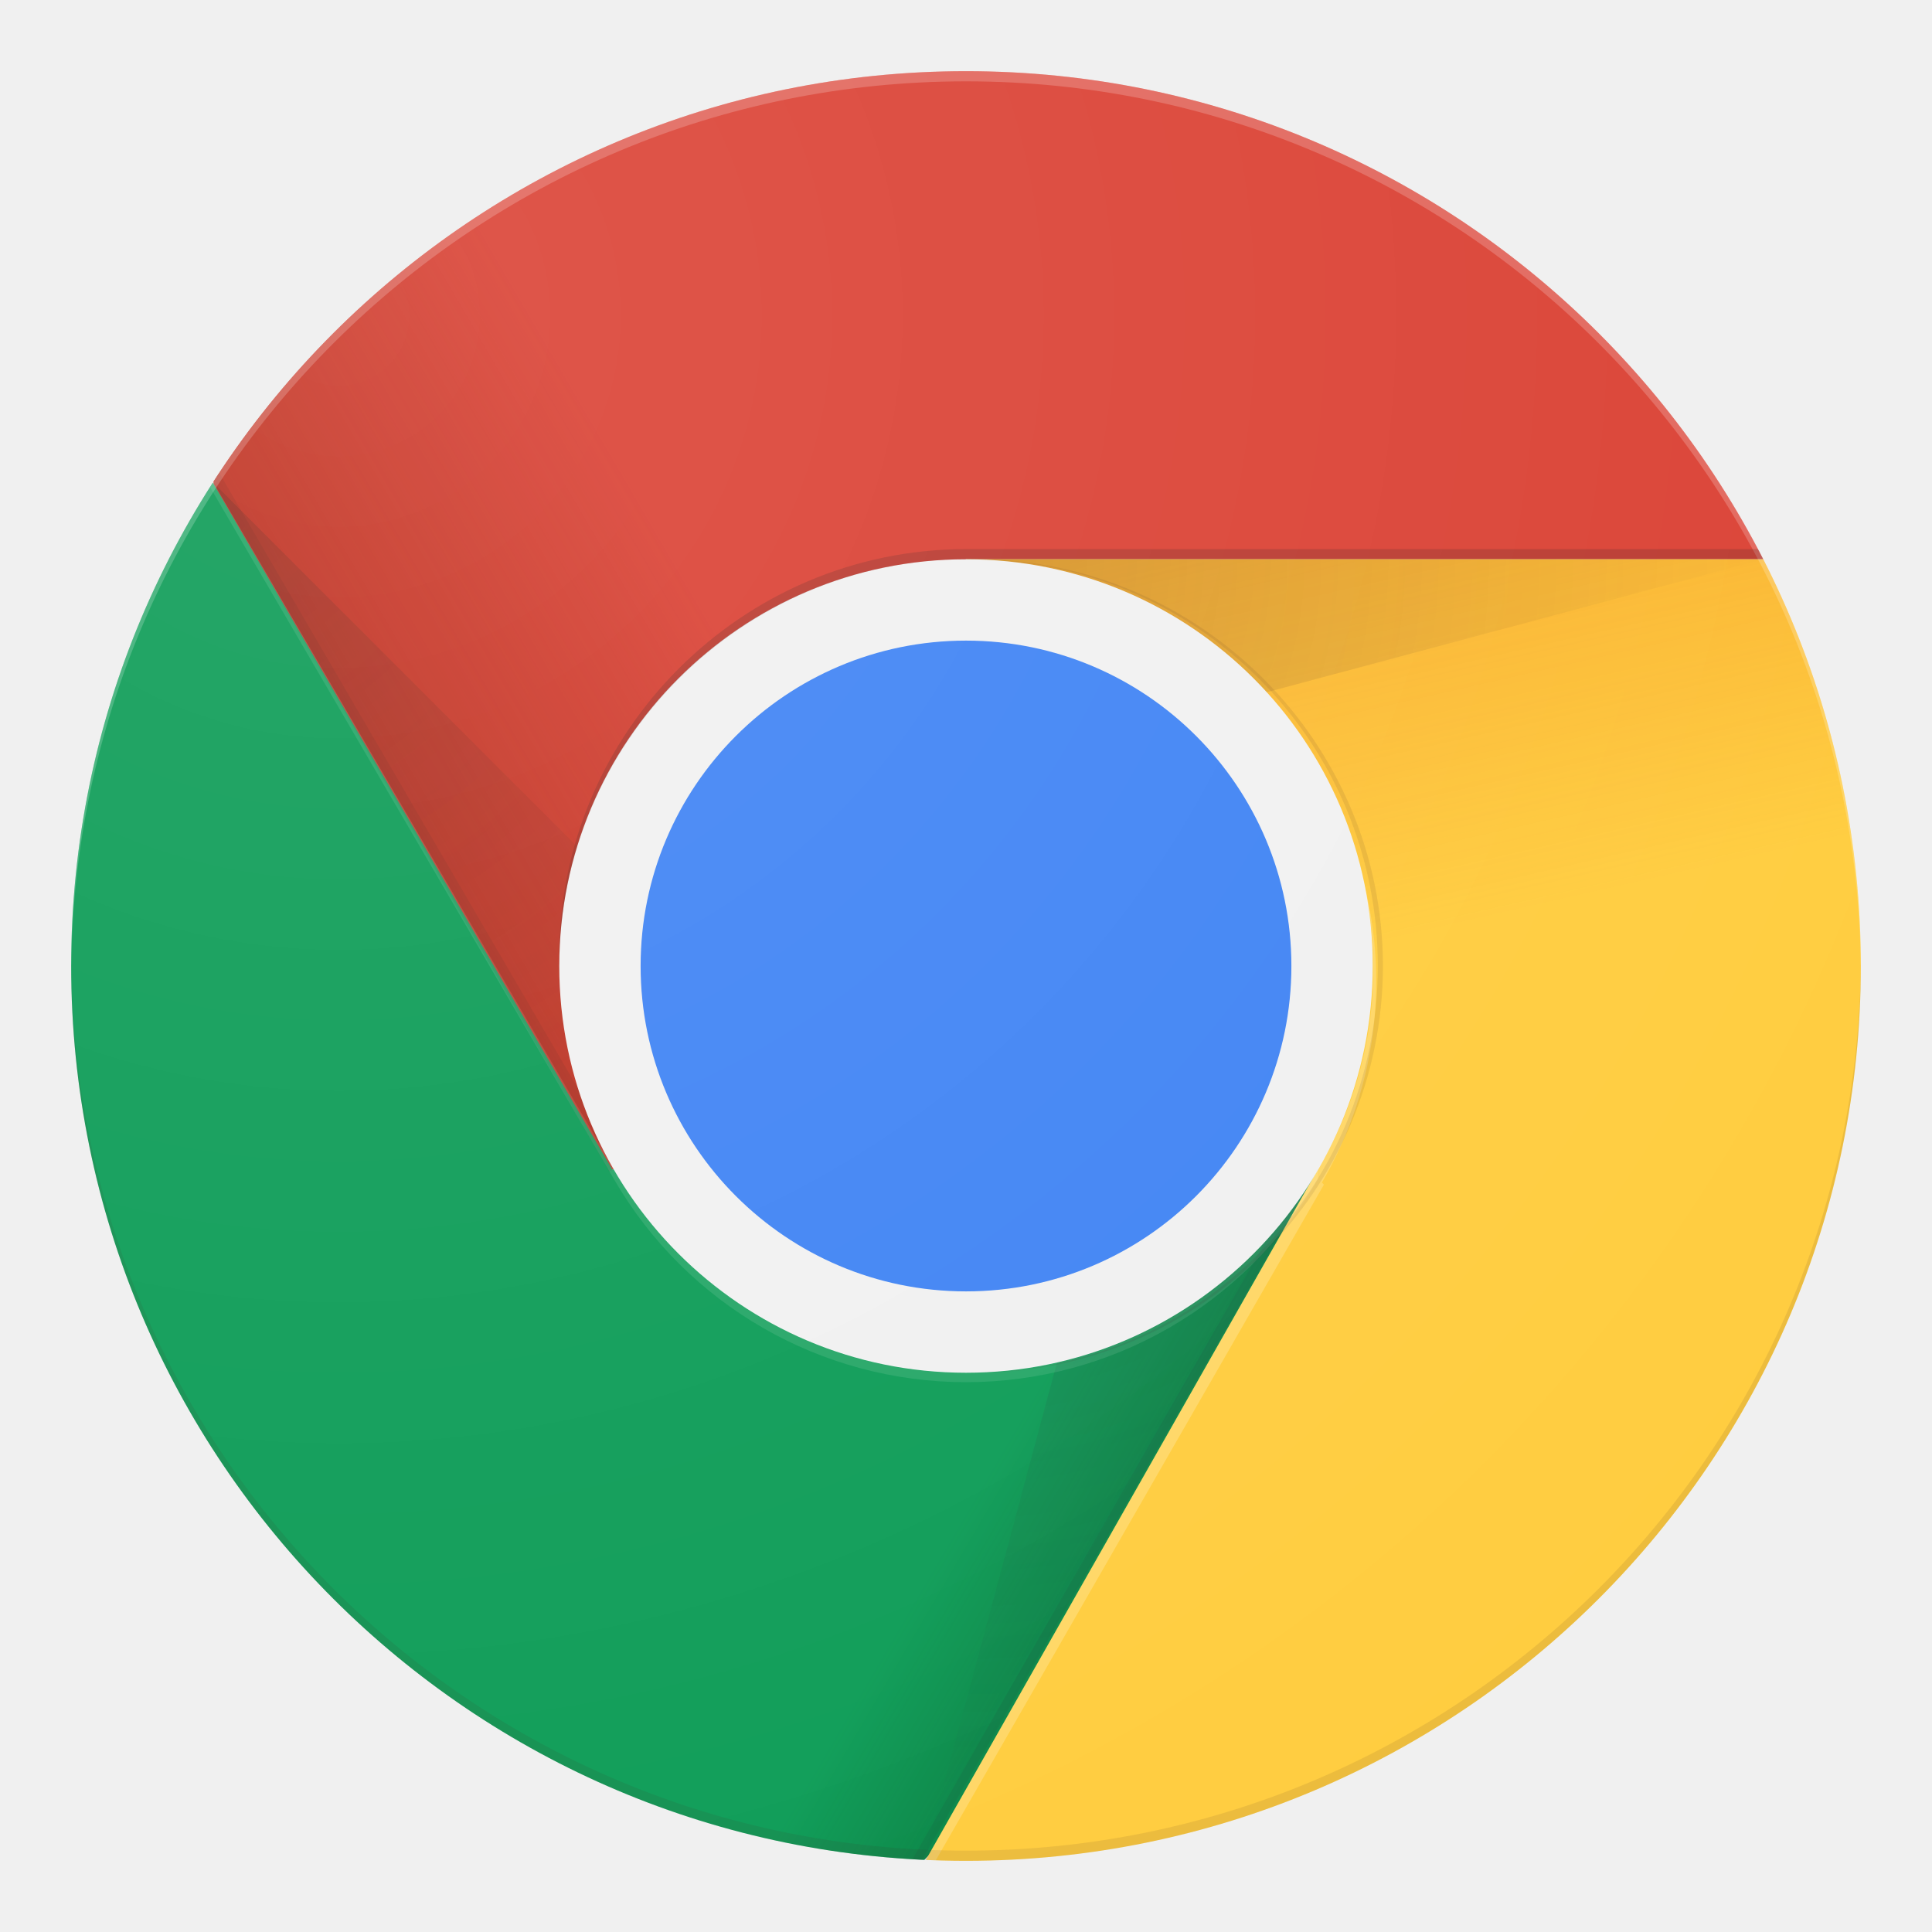
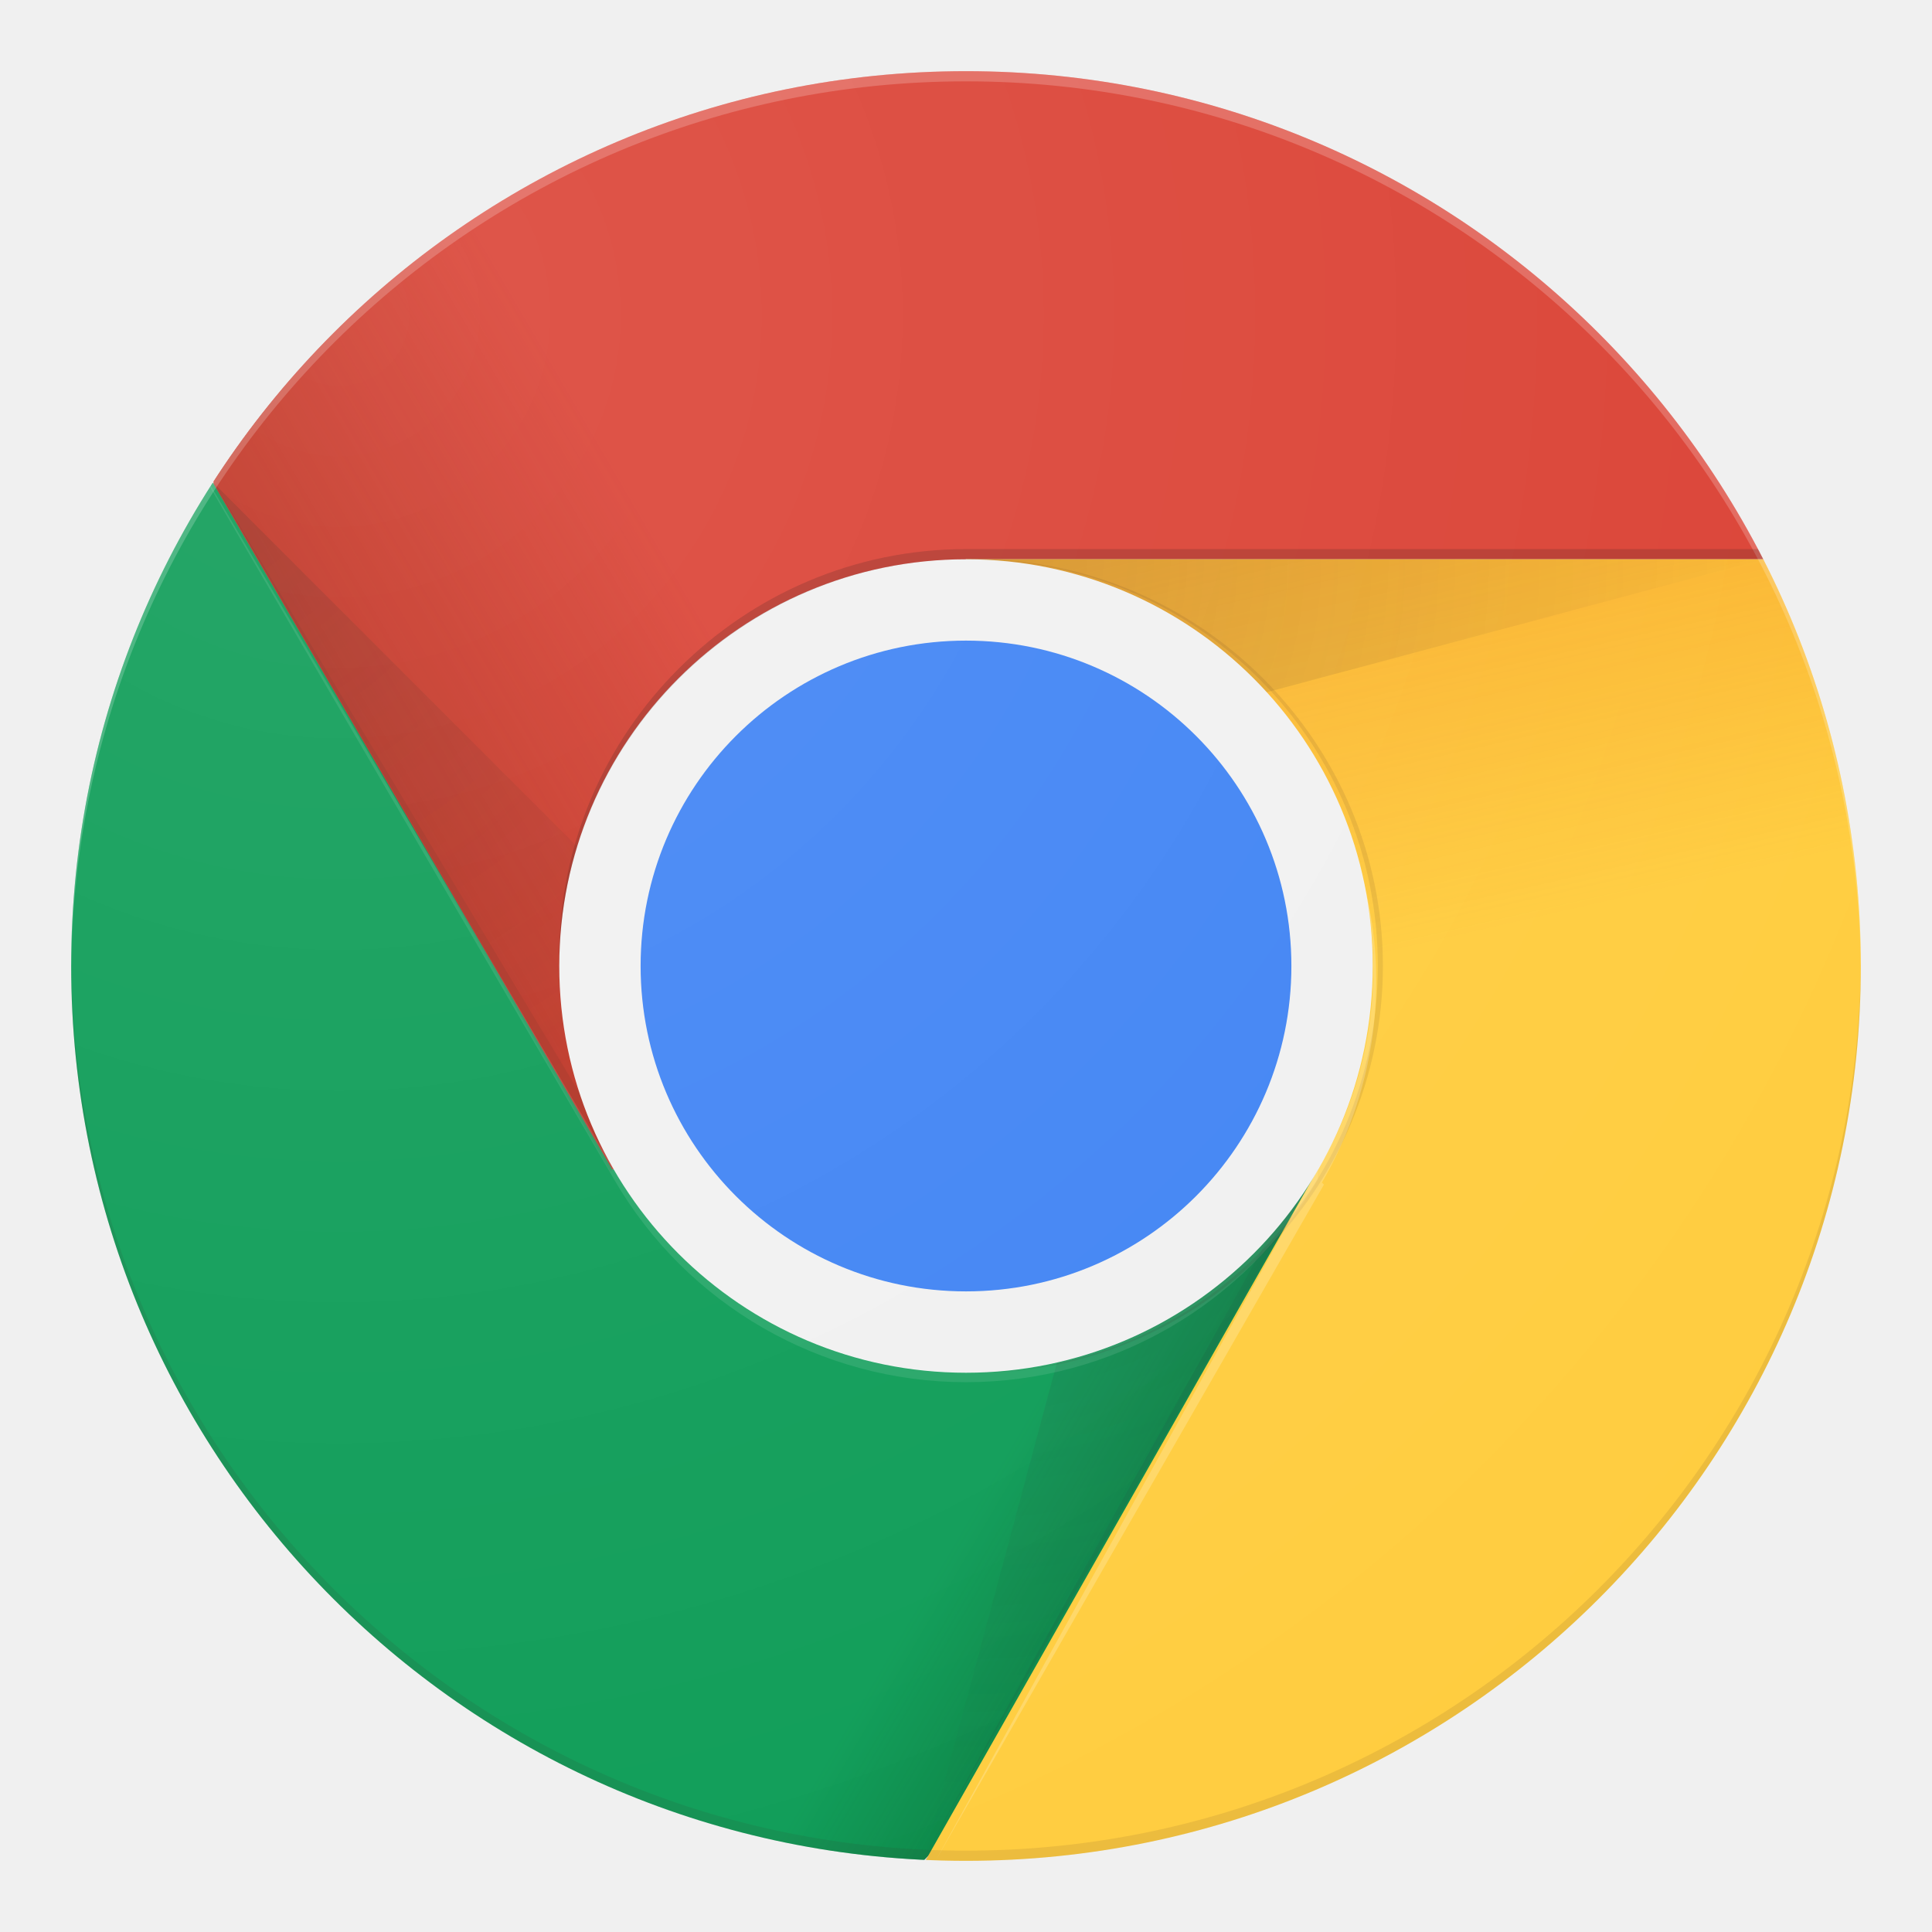
- <svg xmlns="http://www.w3.org/2000/svg" xmlns:xlink="http://www.w3.org/1999/xlink" viewBox="1 1 190 190">
-   <defs>
-     <path id="e" d="M8 184h83.8l39-39v-29H61.2L8 24.5z" />
-     <path id="g" d="M96 56l34.6 60L92 184h92V56z" />
-     <path id="c" d="M22 8v108h39.4L96 56h88V8z" />
-   </defs>
-   <linearGradient id="d" x1="29.3" x2="81.8" y1="75" y2="44.4" gradientUnits="userSpaceOnUse">
+ <svg xmlns="http://www.w3.org/2000/svg" xmlns:xlink="http://www.w3.org/1999/xlink" fill="none" viewBox="0 0 190 190">
+   <linearGradient id="d" x1="28.3" x2="80.8" y1="75" y2="44.4" gradientUnits="userSpaceOnUse">
    <stop offset="0" stop-color="#a52714" stop-opacity=".6" />
    <stop offset=".7" stop-color="#a52714" stop-opacity="0" />
  </linearGradient>
-   <linearGradient id="f" x1="110.9" x2="52.5" y1="164.5" y2="130.3" gradientUnits="userSpaceOnUse">
+   <linearGradient id="f" x1="109.9" x2="51.5" y1="164.5" y2="130.3" gradientUnits="userSpaceOnUse">
    <stop offset="0" stop-color="#055524" stop-opacity=".4" />
    <stop offset=".3" stop-color="#055524" stop-opacity="0" />
  </linearGradient>
  <linearGradient id="h" x1="121.9" x2="136.6" y1="49.8" y2="114.1" gradientUnits="userSpaceOnUse">
    <stop offset="0" stop-color="#ea6100" stop-opacity=".3" />
    <stop offset=".7" stop-color="#ea6100" stop-opacity="0" />
  </linearGradient>
-   <radialGradient id="a" cx="668.2" cy="56" r="84.1" gradientTransform="translate(-576)" gradientUnits="userSpaceOnUse">
+   <radialGradient id="a" cx="91.2" cy="55" r="84.1" gradientUnits="userSpaceOnUse">
    <stop offset="0" stop-color="#3e2723" stop-opacity=".2" />
    <stop offset="1" stop-color="#3e2723" stop-opacity="0" />
  </radialGradient>
-   <radialGradient id="i" cx="597.9" cy="48.5" r="78" xlink:href="#a" />
-   <radialGradient id="j" cx="95.8" cy="96.1" r="87.9" gradientUnits="userSpaceOnUse">
+   <radialGradient id="i" cx="20.9" cy="47.5" r="78" xlink:href="#a" />
+   <radialGradient id="j" cx="94.8" cy="95.1" r="87.9" gradientUnits="userSpaceOnUse">
    <stop offset="0" stop-color="#263238" stop-opacity=".2" />
    <stop offset="1" stop-color="#263238" stop-opacity="0" />
  </radialGradient>
-   <radialGradient id="k" cx="34.3" cy="32" r="176.8" gradientUnits="userSpaceOnUse">
+   <radialGradient id="k" cx="33.3" cy="31" r="176.8" gradientUnits="userSpaceOnUse">
    <stop offset="0" stop-color="#fff" stop-opacity=".1" />
    <stop offset="1" stop-color="#fff" stop-opacity="0" />
  </radialGradient>
  <clipPath id="b">
-     <circle cx="96" cy="96" r="88" />
+     <circle cx="95" cy="95" r="88" />
  </clipPath>
  <g clip-path="url(#b)">
    <use fill="#db4437" xlink:href="#c" />
    <use fill="url(#d)" xlink:href="#c" />
    <use fill="#0f9d58" xlink:href="#e" />
    <use fill="url(#f)" xlink:href="#e" />
    <use fill="#ffcd40" xlink:href="#g" />
    <use fill="url(#h)" xlink:href="#g" />
    <g fill-opacity=".1">
-       <path fill="#3e2723" d="M62.3 115.7L22.5 47.4l-.6 1 39 67.8z" />
-       <path fill="#263238" d="M129.8 117.3l-.8-.4-38.3 67h1l38.3-67z" />
+       <path fill="#3e2723" d="M61.3 114.7L21 47.4l39 67.8z" />
+       <path fill="#263238" d="M128.8 116.3l-.8-.4-37.3 67 38.3-67z" />
    </g>
-     <path fill="url(#a)" d="M96 56v21l78.4-21z" />
-     <path fill="url(#i)" d="M22 48.5l57.2 57.2L61.4 116z" />
-     <path fill="url(#j)" d="M91.8 184l21-78.3 17.8 10.3z" />
-     <circle cx="96" cy="96" r="40" fill="#f1f1f1" />
-     <circle cx="96" cy="96" r="32" fill="#4285f4" />
+     <path id="e" d="M7 183h83.8l39-39v-29H60.2L7 23.5z" />
+     <path id="g" d="M95 55l34.6 60L91 183h92V55z" />
+     <path id="c" d="M21 7v108h39.4L95 55h88V7z" />
+     <path fill="url(#a)" d="M95 55v21l78.4-21z" />
+     <path fill="url(#i)" d="M21 47.5l57.2 57.2L60.4 115z" />
+     <path fill="url(#j)" d="M90.8 183l21-78.3 17.8 10.3z" />
+     <circle cx="95" cy="95" r="40" fill="#f1f1f1" />
+     <circle cx="95" cy="95" r="32" fill="#4285f4" />
+     <circle cx="95" cy="95" r="88" fill="url(#k)" />
    <g fill="#fff" fill-opacity=".1">
-       <path d="M130.6 116a40 40 0 0 1-69.2 0L8 24.5v1L61.4 117a40 40 0 0 0 69.2 0z" />
-       <path fill-opacity=".2" d="M131 117.3a39.3 39.3 0 0 0 3.4-32 38 38 0 0 1-3.8 30.7L92 184h1l38.2-66.5zM96 9a88 88 0 0 1 88 87.5V96A88 88 0 0 0 8 96v.5A88 88 0 0 1 96 9z" />
-       <g fill="#3e2723">
-         <path fill-opacity=".2" d="M96 55c-22 0-40 18-40 40v1c0-22 18-40 40-40h88v-1z" />
-         <path d="M97 56h-.5a40 40 0 1 1 0 80h.5c22 0 40-18 40-40s-18-40-40-40zm-1 127a88 88 0 0 0 88-87.5v.5A88 88 0 0 1 8 96v-.5A88 88 0 0 0 96 183z" />
+       <path d="M129.6 115a40 40 0 0 1-69.2 0L7 24.5 60.4 116a40 40 0 0 0 69.2 0z" />
+       <path fill="#3e2723" d="M96 55h-.5a40 40 0 1 1 0 80h.5c22 0 40-18 40-40s-18-40-40-40zm-1 127a88 88 0 0 0 88-87.5v.5A88 88 0 0 1 7 95v-.5A88 88 0 0 0 95 182z" />
+       <g fill-opacity=".2">
+         <path d="M130 116.3a39.3 39.3 0 0 0 3.4-32 38 38 0 0 1-3.8 30.7L92 183l38.2-66.5zM95 8a88 88 0 0 1 88 87.5V95A88 88 0 0 0 7 95v.5A88 88 0 0 1 95 8z" />
+         <path fill="#3e2723" d="M95 54c-22 0-40 18-40 40v1c0-22 18-40 40-40h88v-1z" />
      </g>
    </g>
  </g>
-   <circle cx="96" cy="96" r="88" fill="url(#k)" />
</svg>
